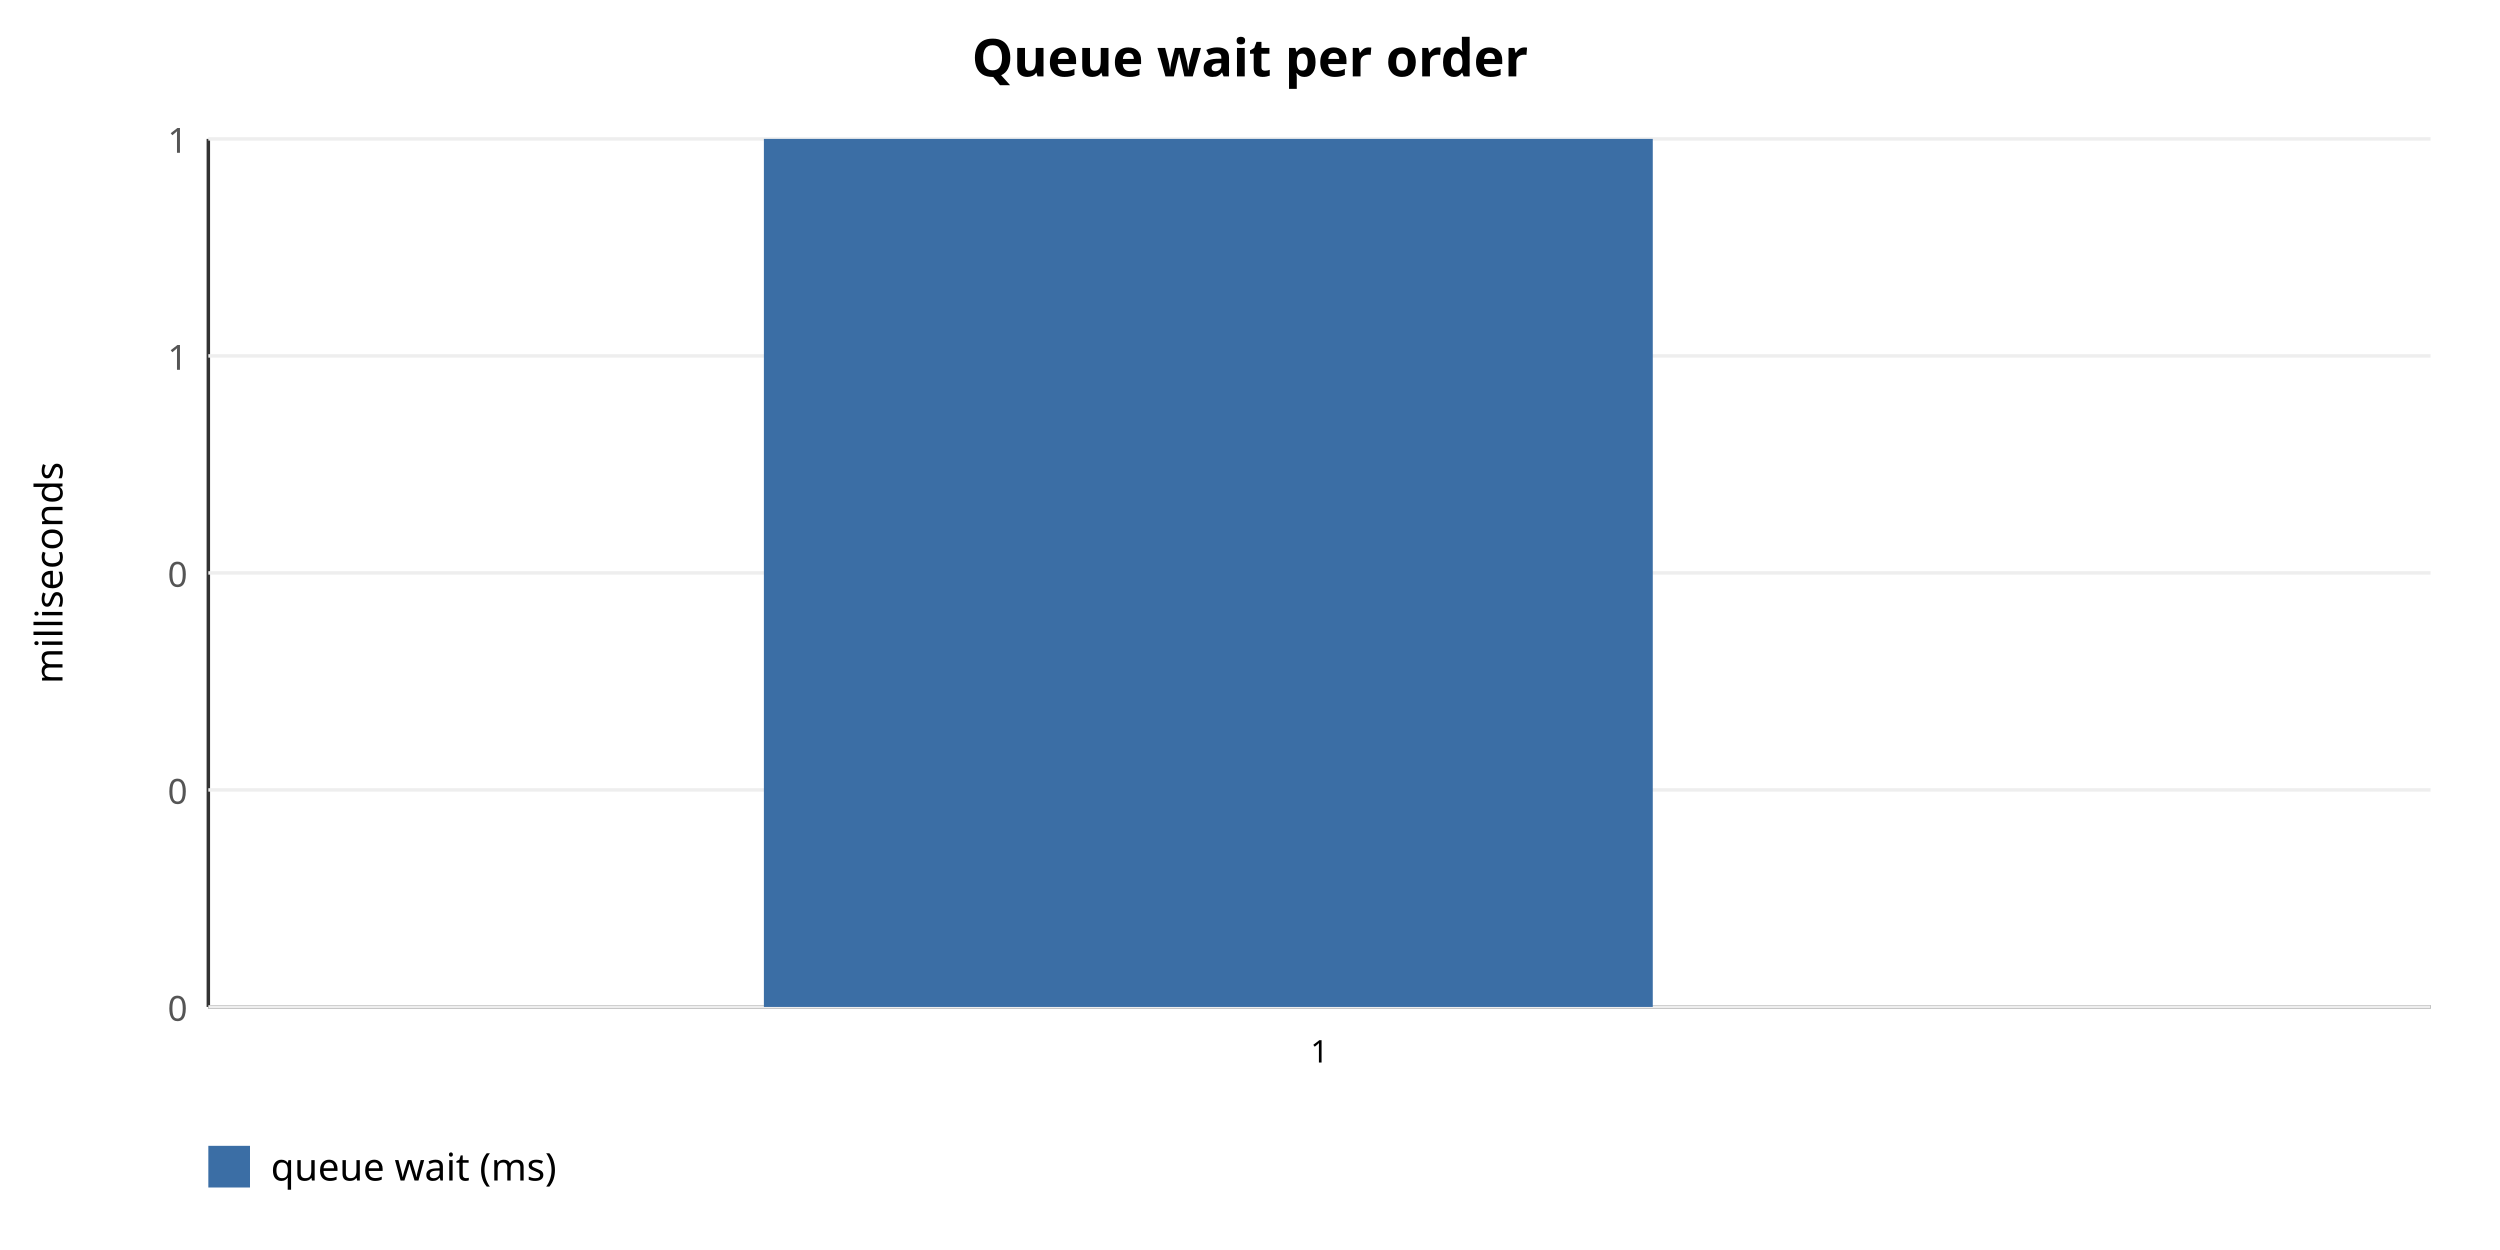
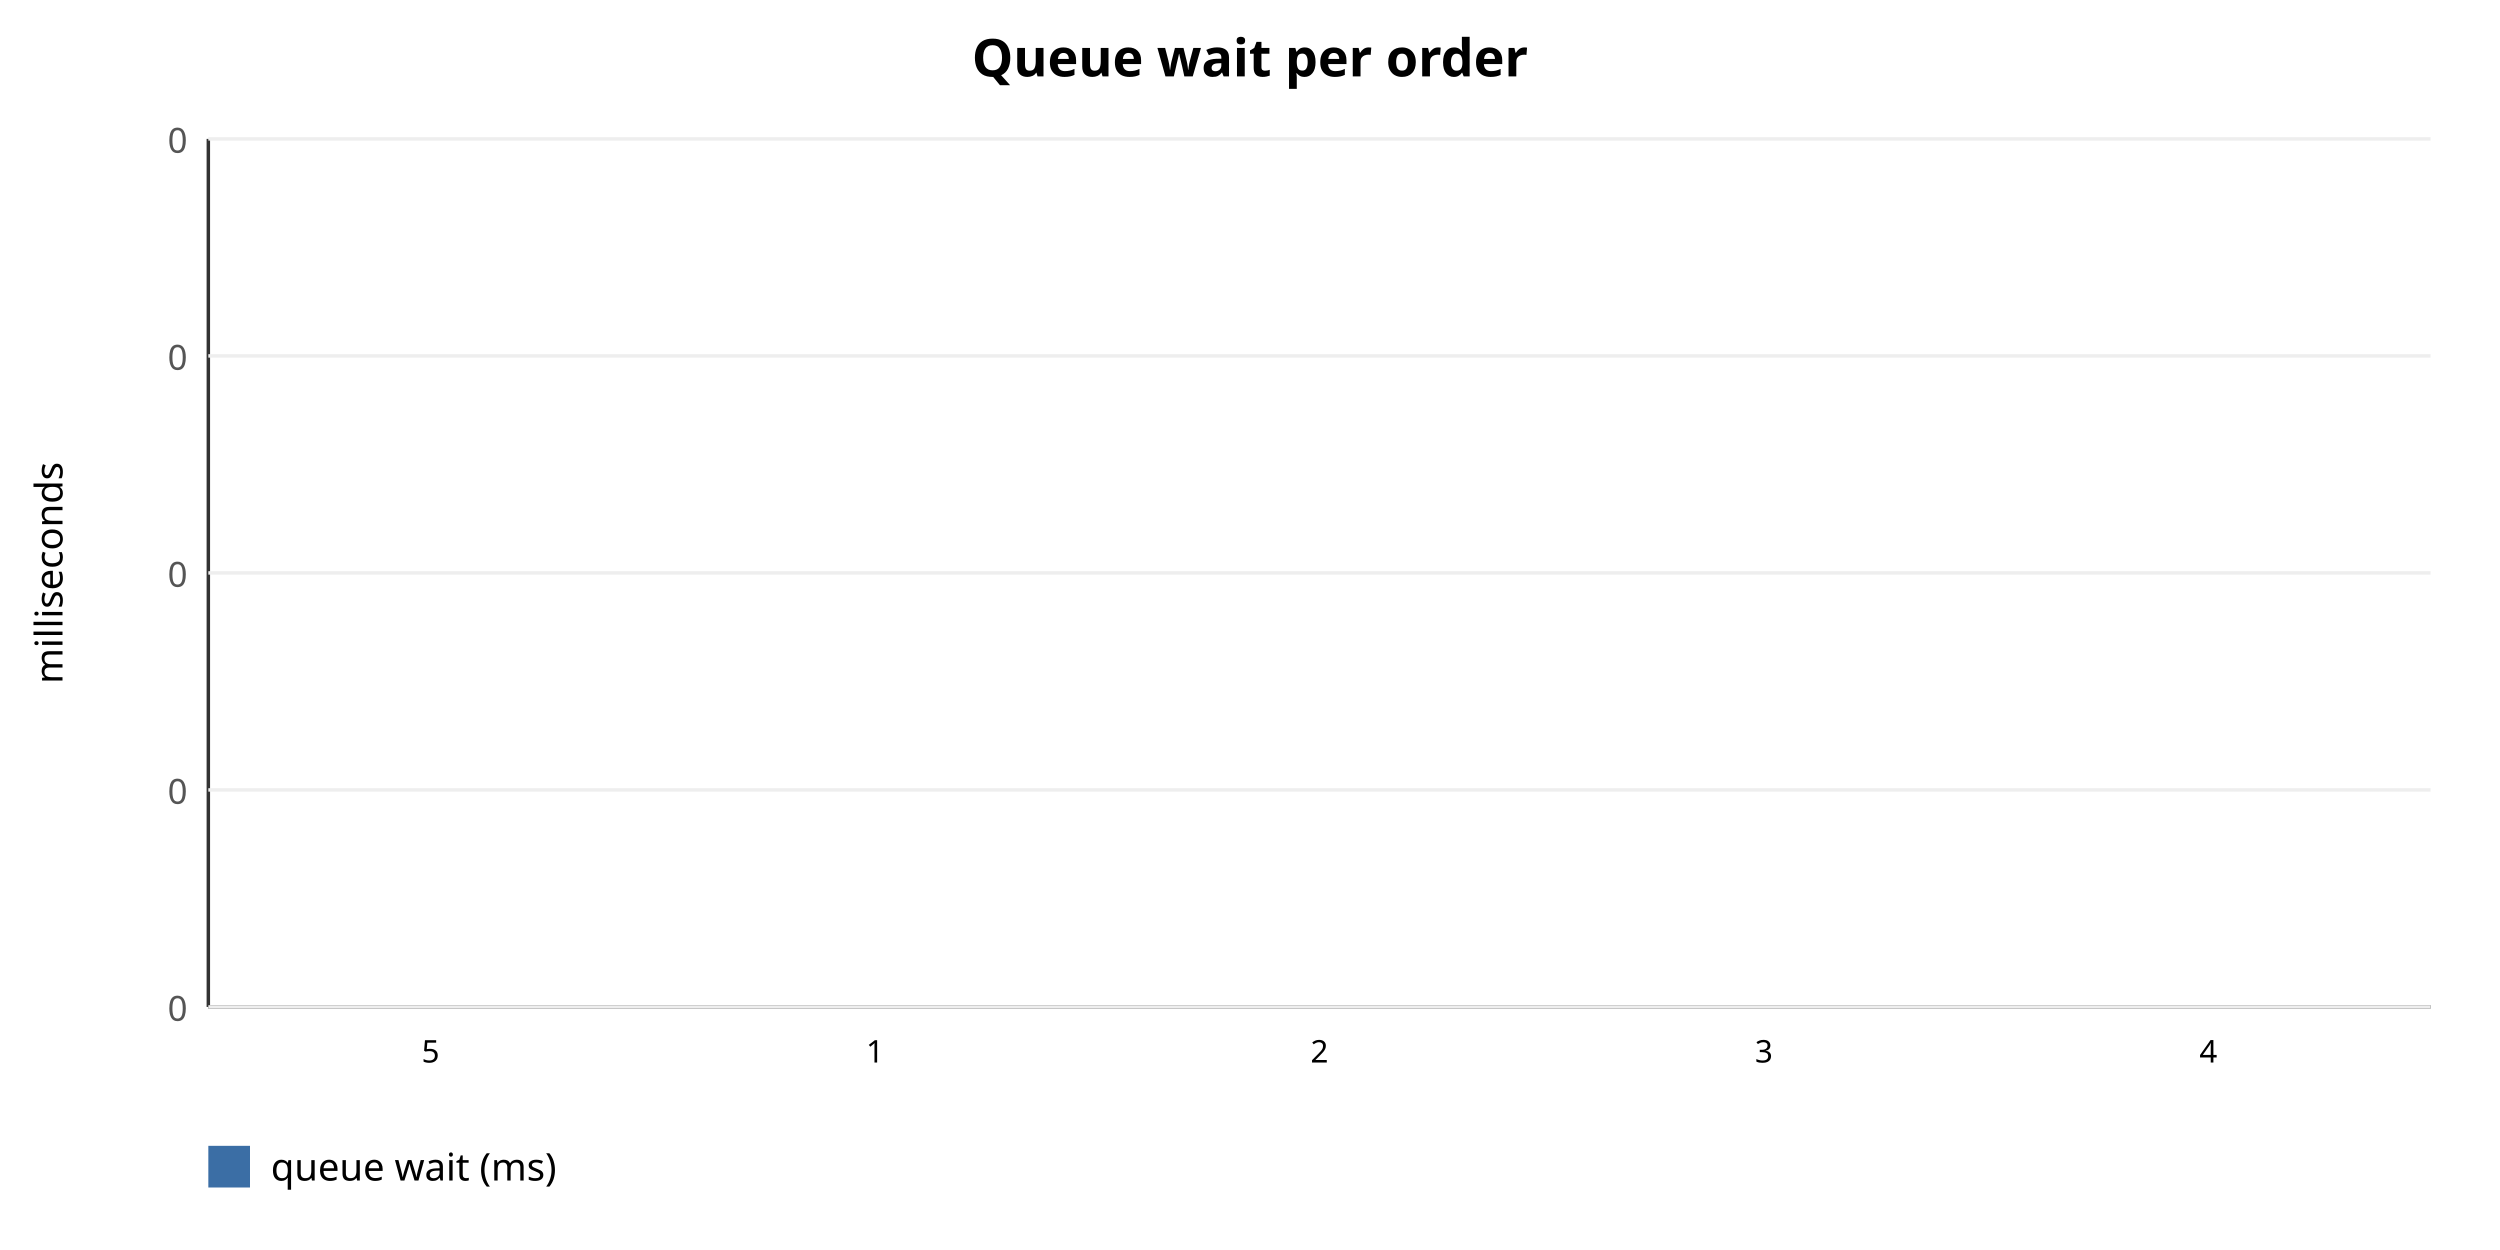
<svg xmlns="http://www.w3.org/2000/svg" width="720" height="360">
  <rect width="720" height="360" fill="white" />
  <text x="360.0" y="22" text-anchor="middle" font-family="sans-serif" font-size="15" font-weight="bold">Queue wait per order</text>
  <line x1="60" y1="40" x2="60" y2="290" stroke="#333" />
  <line x1="60" y1="290" x2="700" y2="290" stroke="#333" />
  <line x1="60" y1="40.0" x2="700" y2="40.0" stroke="#eee" />
-   <text x="54" y="44.0" text-anchor="end" font-family="sans-serif" font-size="10" fill="#555">1</text>
+   <text x="54" y="44.0" text-anchor="end" font-family="sans-serif" font-size="10" fill="#555">0</text>
  <line x1="60" y1="102.5" x2="700" y2="102.5" stroke="#eee" />
-   <text x="54" y="106.5" text-anchor="end" font-family="sans-serif" font-size="10" fill="#555">1</text>
+   <text x="54" y="106.5" text-anchor="end" font-family="sans-serif" font-size="10" fill="#555">0</text>
  <line x1="60" y1="165.0" x2="700" y2="165.0" stroke="#eee" />
  <text x="54" y="169.0" text-anchor="end" font-family="sans-serif" font-size="10" fill="#555">0</text>
  <line x1="60" y1="227.5" x2="700" y2="227.5" stroke="#eee" />
  <text x="54" y="231.5" text-anchor="end" font-family="sans-serif" font-size="10" fill="#555">0</text>
  <line x1="60" y1="290.0" x2="700" y2="290.0" stroke="#eee" />
  <text x="54" y="294.0" text-anchor="end" font-family="sans-serif" font-size="10" fill="#555">0</text>
-   <rect x="220.0" y="40.0" width="256.0" height="250.0" fill="#3b6ea5" />
-   <text x="380.0" y="306" text-anchor="middle" font-family="sans-serif" font-size="9">1</text>
+   <rect x="92.0" y="290.0" width="51.2" height="0.0" fill="#3b6ea5" />
+   <text x="124.0" y="306" text-anchor="middle" font-family="sans-serif" font-size="9">5</text>
+   <rect x="220.0" y="290.0" width="51.2" height="0.0" fill="#3b6ea5" />
+   <text x="252.0" y="306" text-anchor="middle" font-family="sans-serif" font-size="9">1</text>
+   <rect x="348.0" y="290.0" width="51.2" height="0.0" fill="#3b6ea5" />
+   <text x="380.0" y="306" text-anchor="middle" font-family="sans-serif" font-size="9">2</text>
+   <rect x="476.0" y="290.0" width="51.2" height="0.0" fill="#3b6ea5" />
+   <text x="508.0" y="306" text-anchor="middle" font-family="sans-serif" font-size="9">3</text>
+   <rect x="604.0" y="290.0" width="51.2" height="0.0" fill="#3b6ea5" />
+   <text x="636.0" y="306" text-anchor="middle" font-family="sans-serif" font-size="9">4</text>
  <rect x="60" y="330" width="12" height="12" fill="#3b6ea5" />
  <text x="78" y="340" font-family="sans-serif" font-size="11">queue wait (ms)</text>
  <text x="18" y="165.0" transform="rotate(-90 18 165.0)" text-anchor="middle" font-family="sans-serif" font-size="11">milliseconds</text>
</svg>
